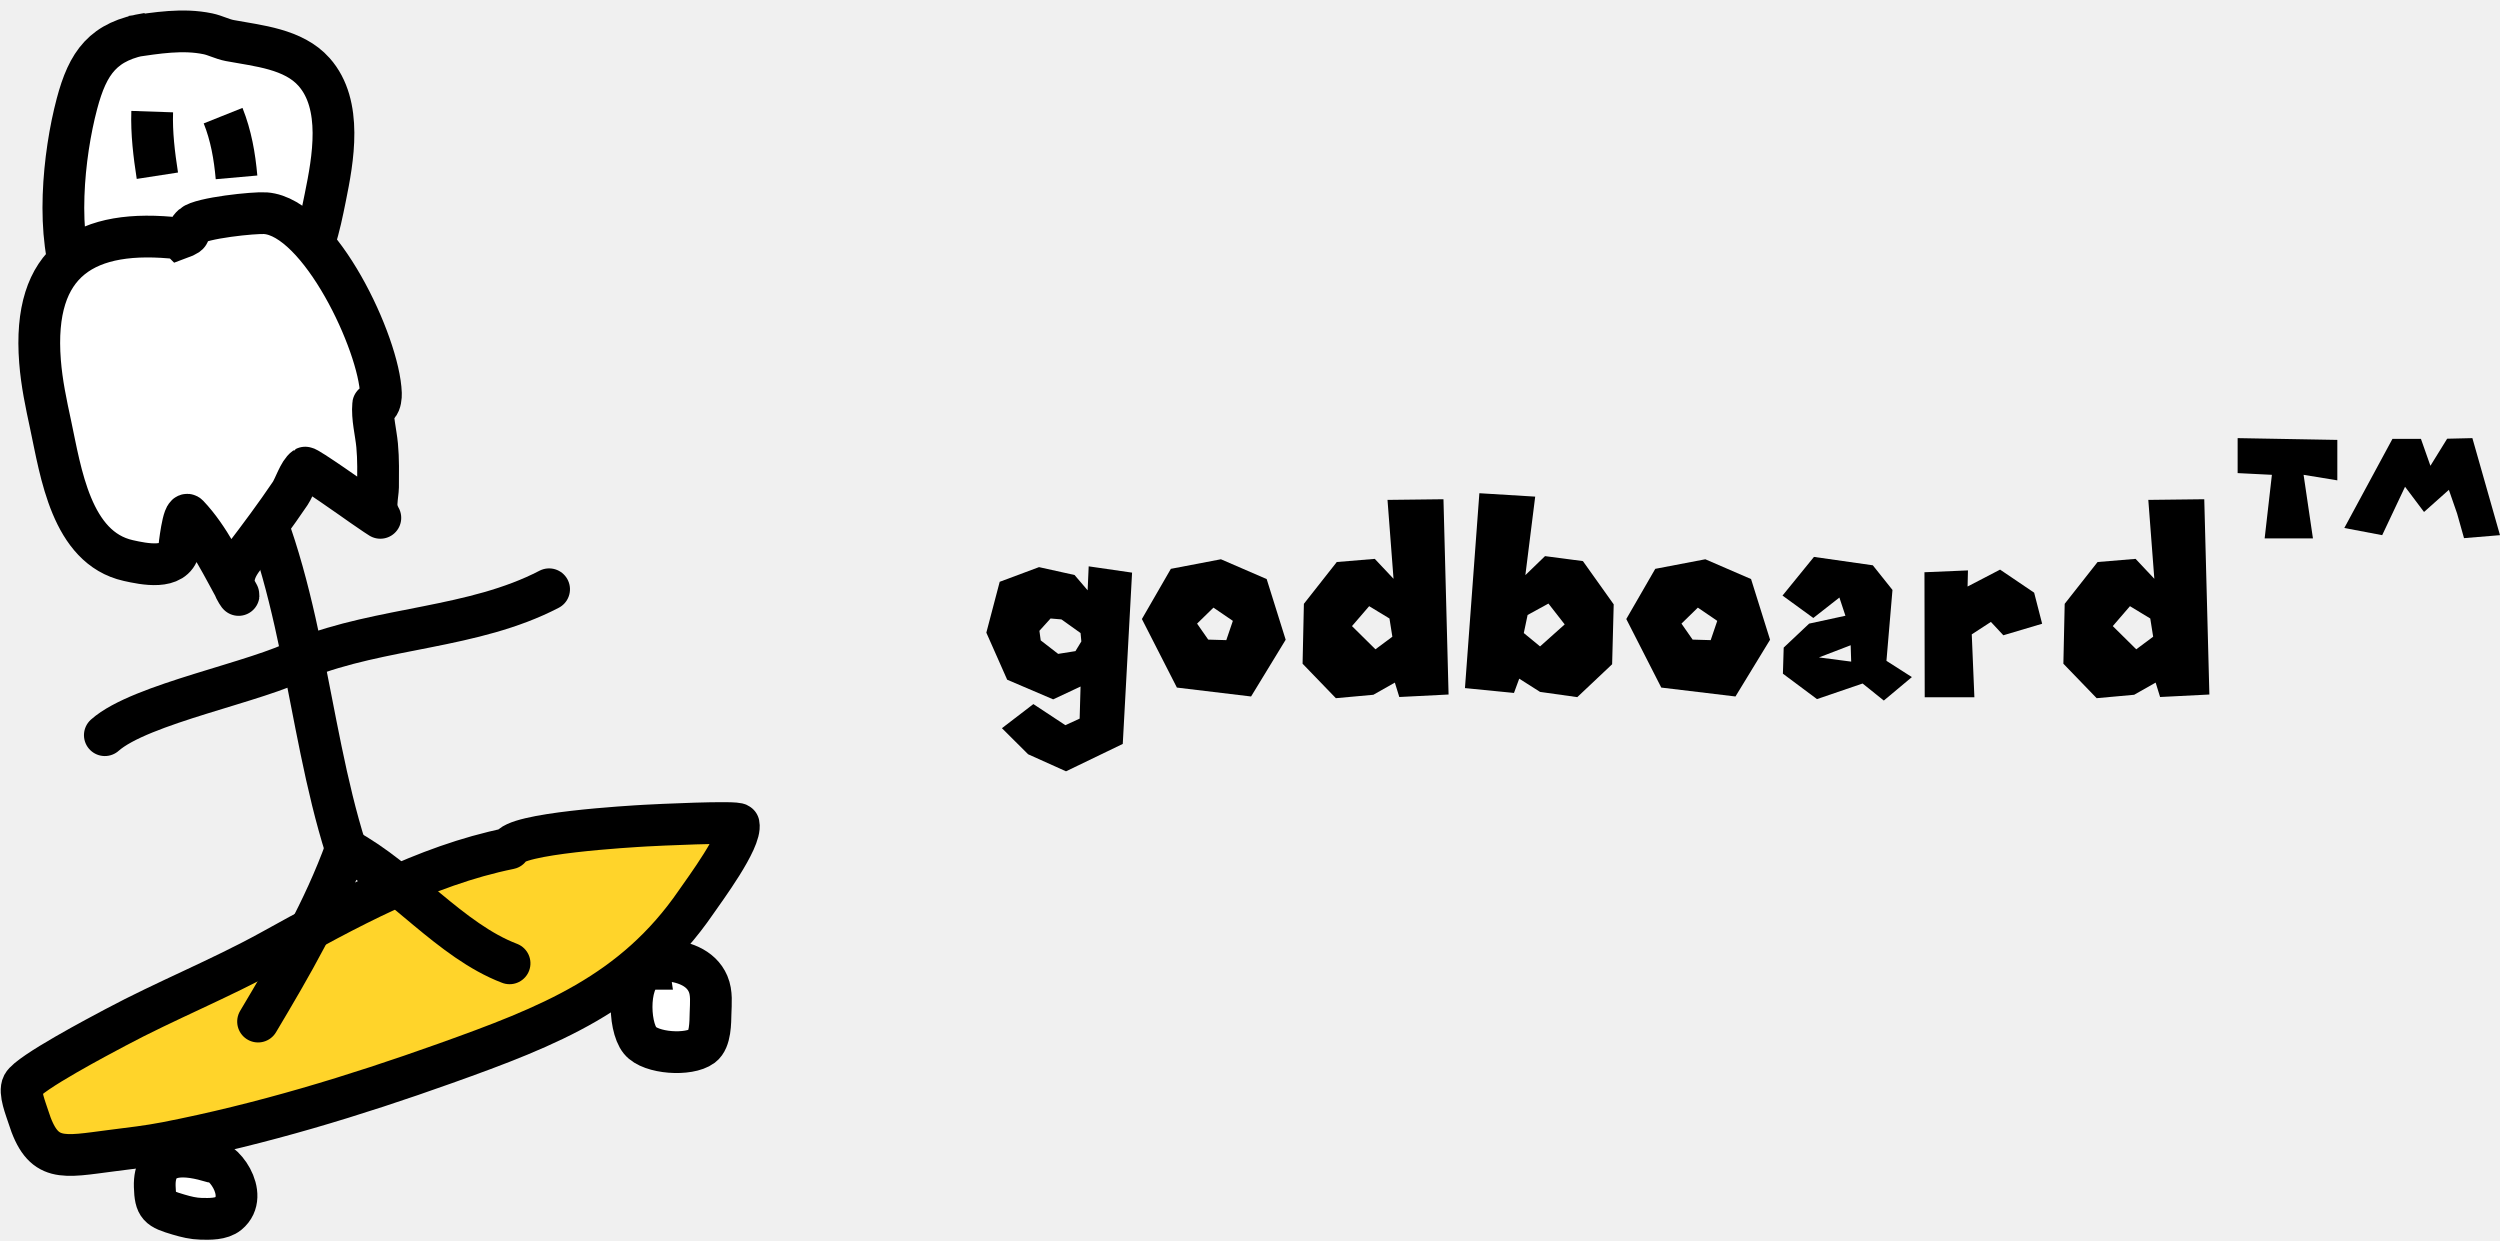
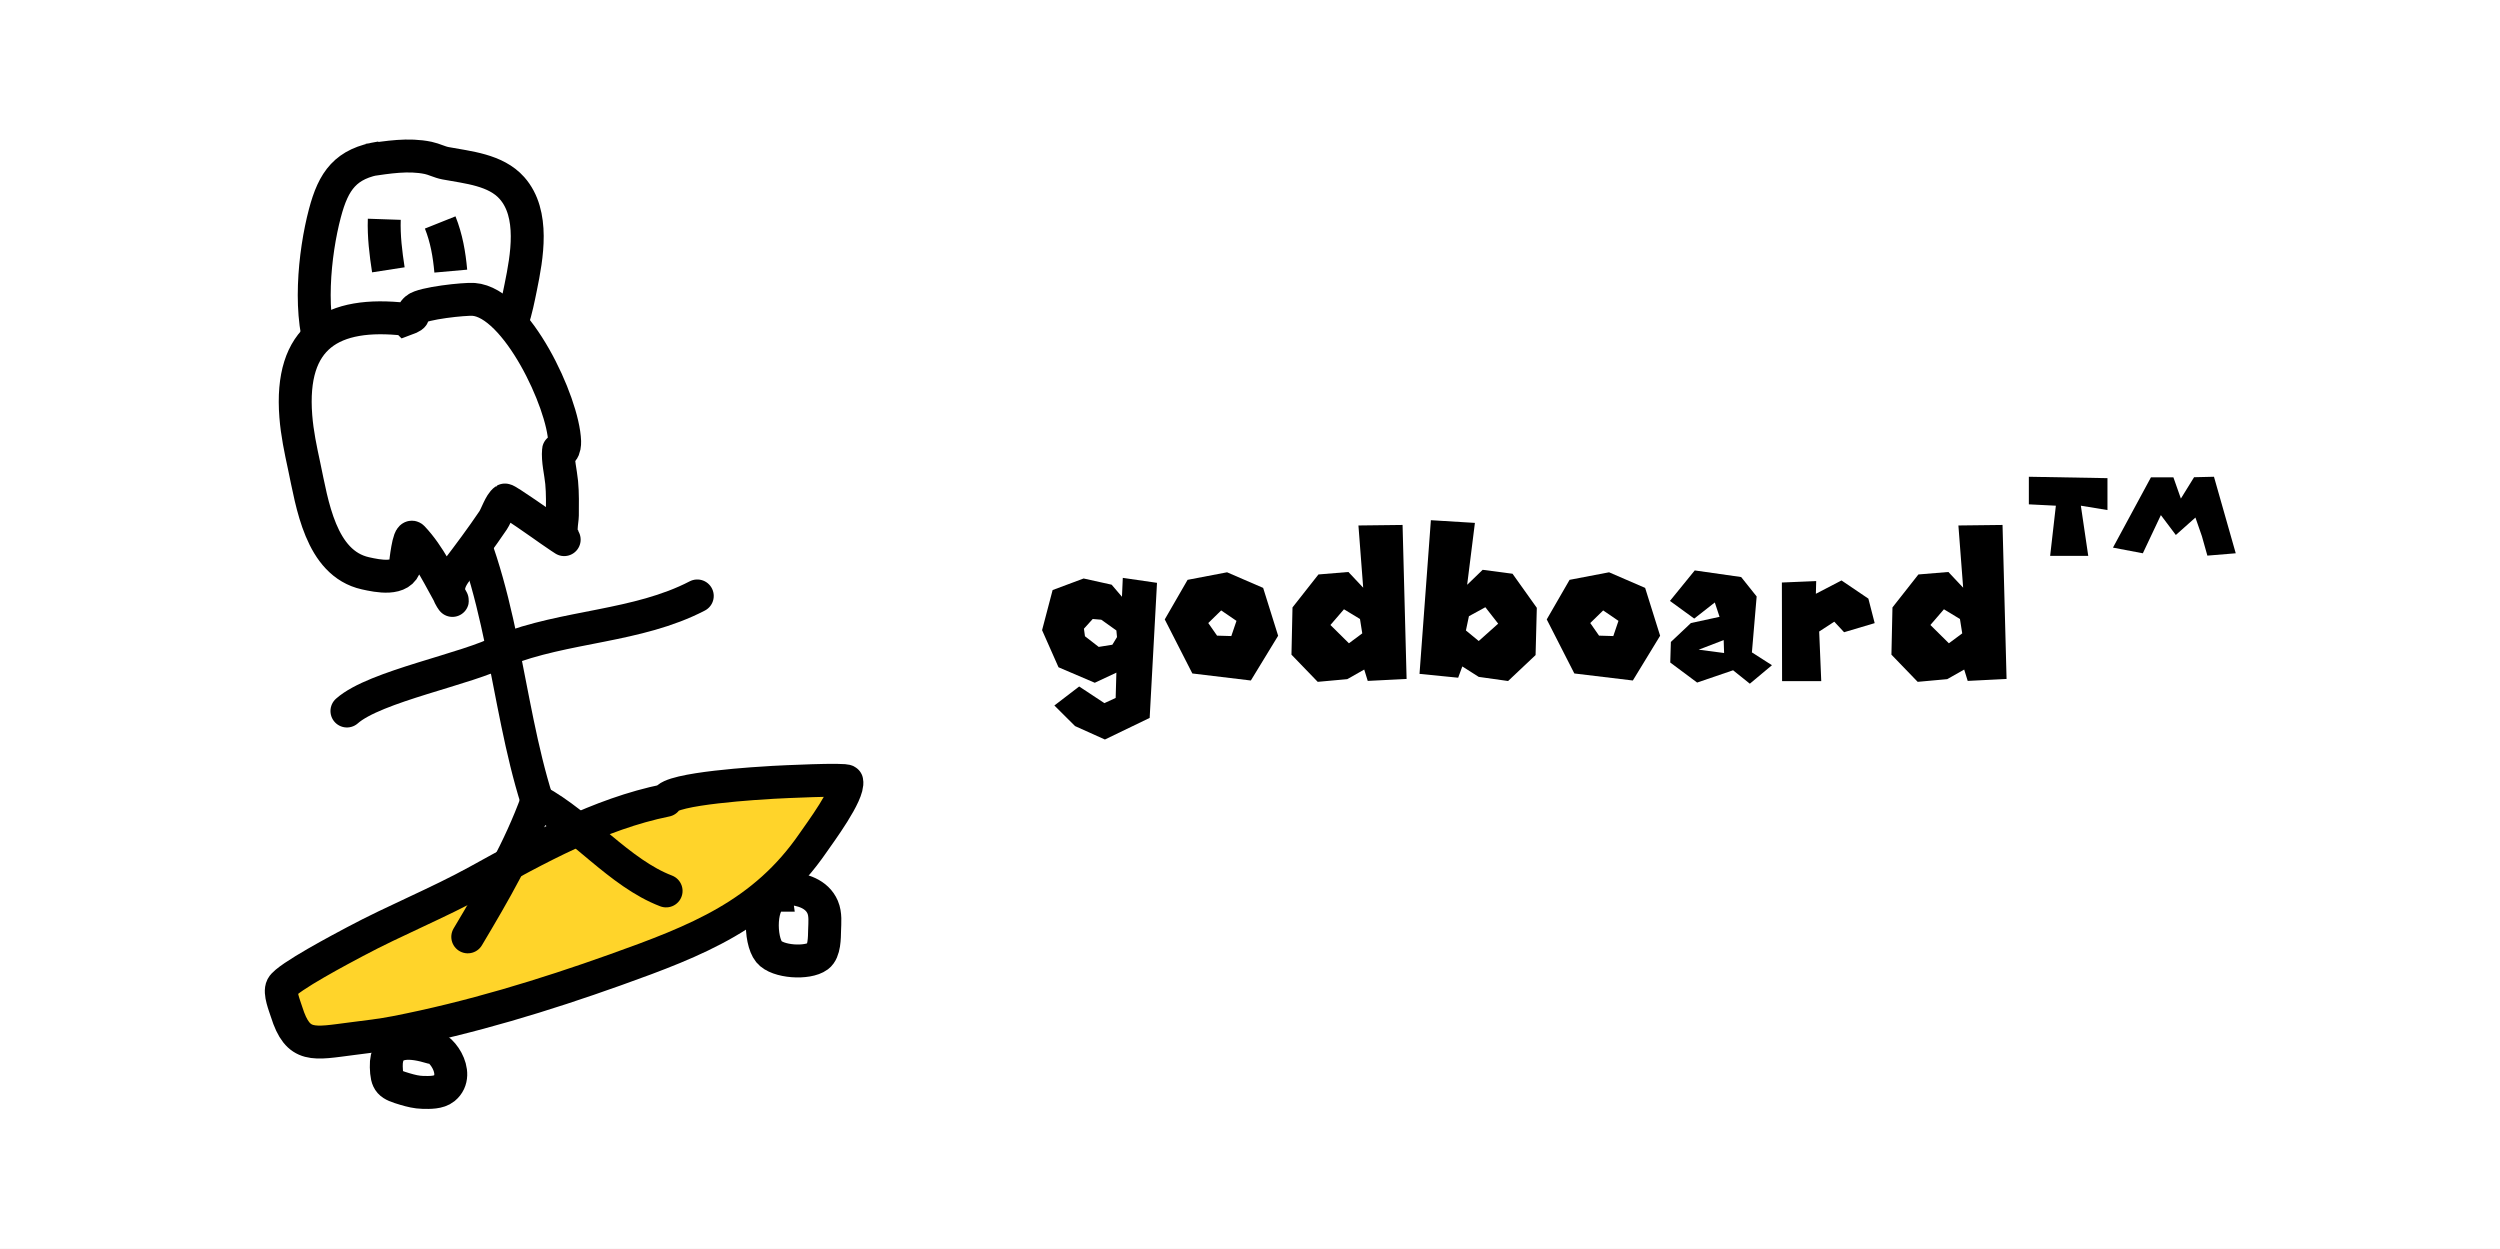
- <svg xmlns="http://www.w3.org/2000/svg" width="299.367mm" height="148.5mm" viewBox="0 0 299.367 148.5" version="1.1" id="svg5">
+ <svg xmlns="http://www.w3.org/2000/svg" width="300.353mm" height="150.018mm" viewBox="0 0 300.353 150.018" version="1.1" id="svg5">
  <defs id="defs2" />
-   <g id="layer1" transform="translate(-29.33862,-85.86355)">
-     <path style="fill:#ffd42a;stroke:#000000;stroke-width:5;stroke-linecap:round;stroke-linejoin:round;stop-color:#000000" d="m 90.355,187.462 c -10.218,2.078 -19.576,7.3 -28.615,12.279 -6.053,3.334 -12.51,5.915 -18.608,9.172 -1.816,0.97 -10.331,5.441 -11.069,6.844 -0.469,0.892 0.386,2.939 0.66,3.816 1.749,5.602 4.084,4.825 10.029,4.071 2.177,-0.276 4.361,-0.525 6.515,-0.945 11.346,-2.209 22.535,-5.618 33.408,-9.505 12.404,-4.434 22.521,-8.38 30.026,-19.322 0.96,-1.399 5.473,-7.451 5.09,-9.303 -0.08,-0.388 -10.052,0.094 -11.195,0.161 -1.686,0.099 -15.819,0.896 -16.24,2.731 z" id="path2142" />
-     <g id="g12041" transform="rotate(-12.8955,64.32926,185.5018)">
-       <path style="fill:#ffffff;stroke:#000000;stroke-width:5;stop-color:#000000" d="m 67.746,139.571 c 4.768,15.885 1.091,33.4 2.398,49.334" id="path1089" />
-       <path style="fill:#ffffff;stroke:#000000;stroke-width:5;stop-color:#000000" d="m 68.806,88.444 c -5.397,-0.386 -7.772,1.787 -10.144,6.299 -2.936,5.586 -6.104,14.893 -4.942,21.314 1.798,9.933 19.129,9.641 25.519,5.057 2.912,-2.089 4.471,-5.63 5.904,-8.787 1.927,-4.244 4.57,-10.361 2.049,-14.967 -1.783,-3.258 -5.849,-4.546 -8.994,-5.917 -0.842,-0.367 -1.541,-0.989 -2.367,-1.37 -2.801,-1.293 -5.975,-1.471 -8.999,-1.719" id="path966" />
-       <path style="fill:#ffffff;stroke:#000000;stroke-width:5;stop-color:#000000" d="m 67.241,97.664 c -0.659,2.486 -0.927,5.06 -1.11,7.62" id="path968" />
-       <path style="fill:#ffffff;stroke:#000000;stroke-width:5;stop-color:#000000" d="m 75.409,100.029 c 0.397,2.541 0.264,5.039 -0.082,7.563" id="path970" />
-       <path style="fill:#ffffff;stroke:#000000;stroke-width:5;stop-color:#000000" d="m 67.032,113.204 c -10.666,-3.764 -17.786,-1.365 -19.562,10.624 -0.384,2.591 -0.419,5.05 -0.454,7.673 -0.078,5.766 -0.899,14.909 5.439,17.927 1.708,0.813 5.087,2.384 6.215,0.035 0.049,-0.102 1.533,-4.485 1.981,-3.727 1.896,3.209 2.679,7.05 3.743,10.587 0.104,0.345 -0.312,-0.682 -0.286,-1.041 0.096,-1.347 0.86,-2.275 1.871,-3.117 2.437,-2.029 4.842,-4.073 7.171,-6.25 0.659,-0.616 1.606,-2.279 2.438,-2.608 0.225,-0.089 5.173,5.436 5.657,5.98 0.556,0.626 2.275,2.459 1.735,1.818 -0.607,-0.72 0.411,-2.829 0.581,-3.553 0.38,-1.615 0.8,-3.271 1.016,-4.918 0.208,-1.587 0.131,-3.353 0.634,-4.898 0.052,-0.16 0.421,0.317 0.532,0.248 0.367,-0.228 0.59,-0.927 0.664,-1.309 1.134,-5.831 -2.415,-22.19 -8.652,-24.124 -1.278,-0.396 -7.665,-1.171 -8.823,-0.541 -1.264,0.688 0.174,0.934 -1.899,1.195 z" id="path974" />
-       <path style="fill:#ffffff;stroke:#000000;stroke-width:5;stroke-linecap:round;stop-color:#000000" d="m 70.18,165.507 c -5.814,1.582 -20.123,0.934 -25.132,3.677" id="path1091" />
-       <path style="fill:#ffffff;stroke:#000000;stroke-width:5;stroke-linecap:round;stop-color:#000000" d="m 70.18,165.507 c 10.04,-1.572 20.708,1.098 30.625,-1.482" id="path1093" />
-       <path style="fill:#ffffff;stroke:#000000;stroke-width:5;stroke-linecap:round;stop-color:#000000" d="m 70.144,188.905 c -4.218,6.544 -9.418,12.101 -14.864,17.804" id="path1095" />
-       <path style="fill:#ffffff;stroke:#000000;stroke-width:5;stroke-linecap:round;stop-color:#000000" d="m 70.144,188.905 c 5.82,5.108 9.751,13.513 16.05,17.726" id="path1099" />
-     </g>
-     <path style="fill:#ffffff;stroke:#000000;stroke-width:5;stop-color:#000000" d="m 54.212,224.839 c -3.175,-0.888 -6.461,-0.896 -6.343,3.106 0.07,2.396 0.474,2.658 2.848,3.361 0.903,0.267 1.764,0.481 2.709,0.504 1.013,0.024 2.418,0.061 3.247,-0.624 2.691,-2.223 -0.786,-6.929 -2.461,-6.347 z" id="path2500" />
-     <path style="fill:#ffffff;stroke:#000000;stroke-width:5;stop-color:#000000" d="m 107.034,201.872 c -2.602,0.736 -2.497,6.811 -1.05,8.59 1.269,1.561 5.857,1.852 7.444,0.663 1.002,-0.751 0.967,-2.863 0.997,-3.944 0.032,-1.15 0.173,-2.398 -0.291,-3.492 -0.863,-2.035 -3.16,-2.746 -5.256,-2.858 -0.121,-0.006 -1.981,-0.067 -2,0.042 -0.009,0.053 0.152,0.963 0.157,0.999 z" id="path2502" />
-     <g aria-label="godboard" transform="matrix(0.8035302,0,0,0.8035302,-353.1468,-59.93374)" id="text2940" style="font-size:40px;line-height:1;font-family:Acre;-inkscape-font-specification:Acre;letter-spacing:0px;word-spacing:0px;baseline-shift:baseline;opacity:1;vector-effect:none;stroke-width:1;stop-color:#000000;stop-opacity:1">
-       <path d="m 638.093,269.419 -1.953,-2.285 -5.293,-1.172 -5.859,2.187 -1.992,7.578 3.105,7.012 6.855,2.93 4.082,-1.914 -0.137,4.785 -2.129,0.977 -4.766,-3.145 -4.687,3.594 3.906,3.887 5.645,2.539 8.457,-4.082 1.387,-25.527 -6.465,-0.938 z m -0.938,7.617 -0.879,1.445 -2.578,0.41 -2.598,-2.012 -0.195,-1.426 1.66,-1.836 1.621,0.137 2.852,2.031 z" style="font-family:'Super Mario 286';-inkscape-font-specification:'Super Mario 286, '" id="path12080" />
-       <path d="m 664.773,267.74 2.832,9.043 -5.156,8.457 -11.055,-1.328 -5.215,-10.215 4.316,-7.48 7.461,-1.426 6.816,2.949 z m -7.93,4.258 -2.441,2.383 1.66,2.383 2.695,0.078 0.977,-2.871 -2.891,-1.973 z" style="font-family:'Super Mario 286';-inkscape-font-specification:'Super Mario 286, '" id="path12082" />
-       <path d="m 691.12,255.845 -8.34,0.098 0.898,11.758 -2.793,-2.969 -5.664,0.469 -4.902,6.23 -0.195,8.926 4.961,5.137 5.586,-0.508 3.203,-1.816 0.664,2.148 7.344,-0.371 z m -7.617,20.488 -2.52,1.875 -3.496,-3.457 2.559,-2.969 3.027,1.836 z" style="font-family:'Super Mario 286';-inkscape-font-specification:'Super Mario 286, '" id="path12084" />
-       <path d="m 694.323,283.99 7.305,0.723 0.781,-2.129 3.105,1.973 5.547,0.781 5.195,-4.902 0.234,-8.926 -4.59,-6.445 -5.645,-0.742 -2.93,2.832 1.465,-11.699 -8.32,-0.508 z m 9.336,-10.898 3.105,-1.699 2.422,3.105 -3.672,3.281 -2.422,-1.992 z" style="font-family:'Super Mario 286';-inkscape-font-specification:'Super Mario 286, '" id="path12086" />
-       <path d="m 736.96,267.74 2.832,9.043 -5.156,8.457 -11.055,-1.328 -5.215,-10.215 4.316,-7.48 7.461,-1.426 6.816,2.949 z m -7.93,4.258 -2.441,2.383 1.66,2.383 2.695,0.078 0.977,-2.871 -2.891,-1.973 z" style="font-family:'Super Mario 286';-inkscape-font-specification:'Super Mario 286, '" id="path12088" />
-       <path d="m 755.104,265.689 -8.77,-1.25 -4.687,5.762 4.59,3.34 3.887,-3.047 0.898,2.715 -5.41,1.172 -3.789,3.574 -0.117,3.887 5.078,3.789 6.797,-2.324 3.164,2.539 4.18,-3.496 -3.789,-2.422 0.898,-10.566 z m -3.223,14.355 -4.805,-0.625 4.727,-1.816 z" style="font-family:'Super Mario 286';-inkscape-font-specification:'Super Mario 286, '" id="path12090" />
-       <path d="m 772.702,274.126 1.855,1.992 5.781,-1.719 -1.191,-4.629 -5.078,-3.437 -4.844,2.52 0.059,-2.402 -6.484,0.273 0.039,18.633 h 7.402 l -0.391,-9.375 z" style="font-family:'Super Mario 286';-inkscape-font-specification:'Super Mario 286, '" id="path12092" />
-       <path d="m 804.499,255.845 -8.34,0.098 0.898,11.758 -2.793,-2.969 -5.664,0.469 -4.902,6.23 -0.195,8.926 4.961,5.137 5.586,-0.508 3.203,-1.816 0.664,2.148 7.344,-0.371 z m -7.617,20.488 -2.52,1.875 -3.496,-3.457 2.559,-2.969 3.027,1.836 z" style="font-family:'Super Mario 286';-inkscape-font-specification:'Super Mario 286, '" id="path12094" />
-     </g>
-     <g aria-label="TM" transform="matrix(0.403951,0,0,0.403951,45.86589,35.16774)" id="text9754" style="font-size:40px;line-height:1;font-family:Acre;-inkscape-font-specification:Acre;letter-spacing:0px;word-spacing:0px;baseline-shift:baseline;opacity:1;vector-effect:none;stroke-width:1;stop-color:#000000;stop-opacity:1">
-       <path d="m 622.409,255.377 29.551,0.527 v 11.992 l -10,-1.641 2.773,18.848 h -14.316 l 2.148,-18.848 -10.156,-0.508 v -10.371 z" style="font-family:'Super Mario 286';-inkscape-font-specification:'Super Mario 286, '" id="path12097" />
-       <path d="m 654.03,282.017 14.277,-26.426 h 8.437 l 2.812,7.988 4.961,-8.027 7.48,-0.176 8.184,28.769 -10.664,0.879 -2.051,-7.285 -2.441,-7.031 -7.363,6.562 -5.625,-7.48 -6.777,14.355 -11.23,-2.129 z" style="font-family:'Super Mario 286';-inkscape-font-specification:'Super Mario 286, '" id="path12099" />
+   <g id="layer1" transform="translate(-29.89721,-87.14625)">
+     <rect style="fill:#ffffff;stroke:none;stroke-width:5;stroke-linecap:round;stroke-linejoin:round;stop-color:#000000" id="rect12171" width="300.353" height="150.018" x="29.897" y="87.146" />
+     <g id="g12322" transform="matrix(0.7911946,0,0,0.7911946,38.4325,34.9804)">
+       <path style="fill:#ffd42a;stroke:#000000;stroke-width:5;stroke-linecap:round;stroke-linejoin:round;stop-color:#000000" d="m 90.355,187.462 c -10.218,2.078 -19.576,7.3 -28.615,12.279 -6.053,3.334 -12.51,5.915 -18.608,9.172 -1.816,0.97 -10.331,5.441 -11.069,6.844 -0.469,0.892 0.386,2.939 0.66,3.816 1.749,5.602 4.084,4.825 10.029,4.071 2.177,-0.276 4.361,-0.525 6.515,-0.945 11.346,-2.209 22.535,-5.618 33.408,-9.505 12.404,-4.434 22.521,-8.38 30.026,-19.322 0.96,-1.399 5.473,-7.451 5.09,-9.303 -0.08,-0.388 -10.052,0.094 -11.195,0.161 -1.686,0.099 -15.819,0.896 -16.24,2.731 z" id="path2142" />
+       <g id="g12041" transform="rotate(-12.8955,64.32926,185.5018)">
+         <path style="fill:#ffffff;stroke:#000000;stroke-width:5;stop-color:#000000" d="m 67.746,139.571 c 4.768,15.885 1.091,33.4 2.398,49.334" id="path1089" />
+         <path style="fill:#ffffff;stroke:#000000;stroke-width:5;stop-color:#000000" d="m 68.806,88.444 c -5.397,-0.386 -7.772,1.787 -10.144,6.299 -2.936,5.586 -6.104,14.893 -4.942,21.314 1.798,9.933 19.129,9.641 25.519,5.057 2.912,-2.089 4.471,-5.63 5.904,-8.787 1.927,-4.244 4.57,-10.361 2.049,-14.967 -1.783,-3.258 -5.849,-4.546 -8.994,-5.917 -0.842,-0.367 -1.541,-0.989 -2.367,-1.37 -2.801,-1.293 -5.975,-1.471 -8.999,-1.719" id="path966" />
+         <path style="fill:#ffffff;stroke:#000000;stroke-width:5;stop-color:#000000" d="m 67.241,97.664 c -0.659,2.486 -0.927,5.06 -1.11,7.62" id="path968" />
+         <path style="fill:#ffffff;stroke:#000000;stroke-width:5;stop-color:#000000" d="m 75.409,100.029 c 0.397,2.541 0.264,5.039 -0.082,7.563" id="path970" />
+         <path style="fill:#ffffff;stroke:#000000;stroke-width:5;stop-color:#000000" d="m 67.032,113.204 c -10.666,-3.764 -17.786,-1.365 -19.562,10.624 -0.384,2.591 -0.419,5.05 -0.454,7.673 -0.078,5.766 -0.899,14.909 5.439,17.927 1.708,0.813 5.087,2.384 6.215,0.035 0.049,-0.102 1.533,-4.485 1.981,-3.727 1.896,3.209 2.679,7.05 3.743,10.587 0.104,0.345 -0.312,-0.682 -0.286,-1.041 0.096,-1.347 0.86,-2.275 1.871,-3.117 2.437,-2.029 4.842,-4.073 7.171,-6.25 0.659,-0.616 1.606,-2.279 2.438,-2.608 0.225,-0.089 5.173,5.436 5.657,5.98 0.556,0.626 2.275,2.459 1.735,1.818 -0.607,-0.72 0.411,-2.829 0.581,-3.553 0.38,-1.615 0.8,-3.271 1.016,-4.918 0.208,-1.587 0.131,-3.353 0.634,-4.898 0.052,-0.16 0.421,0.317 0.532,0.248 0.367,-0.228 0.59,-0.927 0.664,-1.309 1.134,-5.831 -2.415,-22.19 -8.652,-24.124 -1.278,-0.396 -7.665,-1.171 -8.823,-0.541 -1.264,0.688 0.174,0.934 -1.899,1.195 z" id="path974" />
+         <path style="fill:#ffffff;stroke:#000000;stroke-width:5;stroke-linecap:round;stop-color:#000000" d="m 70.18,165.507 c -5.814,1.582 -20.123,0.934 -25.132,3.677" id="path1091" />
+         <path style="fill:#ffffff;stroke:#000000;stroke-width:5;stroke-linecap:round;stop-color:#000000" d="m 70.18,165.507 c 10.04,-1.572 20.708,1.098 30.625,-1.482" id="path1093" />
+         <path style="fill:#ffffff;stroke:#000000;stroke-width:5;stroke-linecap:round;stop-color:#000000" d="m 70.144,188.905 c -4.218,6.544 -9.418,12.101 -14.864,17.804" id="path1095" />
+         <path style="fill:#ffffff;stroke:#000000;stroke-width:5;stroke-linecap:round;stop-color:#000000" d="m 70.144,188.905 c 5.82,5.108 9.751,13.513 16.05,17.726" id="path1099" />
+       </g>
+       <path style="fill:#ffffff;stroke:#000000;stroke-width:5;stop-color:#000000" d="m 54.212,224.839 c -3.175,-0.888 -6.461,-0.896 -6.343,3.106 0.07,2.396 0.474,2.658 2.848,3.361 0.903,0.267 1.764,0.481 2.709,0.504 1.013,0.024 2.418,0.061 3.247,-0.624 2.691,-2.223 -0.786,-6.929 -2.461,-6.347 z" id="path2500" />
+       <path style="fill:#ffffff;stroke:#000000;stroke-width:5;stop-color:#000000" d="m 107.034,201.872 c -2.602,0.736 -2.497,6.811 -1.05,8.59 1.269,1.561 5.857,1.852 7.444,0.663 1.002,-0.751 0.967,-2.863 0.997,-3.944 0.032,-1.15 0.173,-2.398 -0.291,-3.492 -0.863,-2.035 -3.16,-2.746 -5.256,-2.858 -0.121,-0.006 -1.981,-0.067 -2,0.042 -0.009,0.053 0.152,0.963 0.157,0.999 z" id="path2502" />
+       <g aria-label="godboard" transform="matrix(0.8035302,0,0,0.8035302,-353.1468,-59.93374)" id="text2940" style="font-size:40px;line-height:1;font-family:Acre;-inkscape-font-specification:Acre;letter-spacing:0px;word-spacing:0px;baseline-shift:baseline;opacity:1;vector-effect:none;stroke-width:1;stop-color:#000000;stop-opacity:1">
+         <path d="m 638.093,269.419 -1.953,-2.285 -5.293,-1.172 -5.859,2.187 -1.992,7.578 3.105,7.012 6.855,2.93 4.082,-1.914 -0.137,4.785 -2.129,0.977 -4.766,-3.145 -4.687,3.594 3.906,3.887 5.645,2.539 8.457,-4.082 1.387,-25.527 -6.465,-0.938 z m -0.938,7.617 -0.879,1.445 -2.578,0.41 -2.598,-2.012 -0.195,-1.426 1.66,-1.836 1.621,0.137 2.852,2.031 z" style="font-family:'Super Mario 286';-inkscape-font-specification:'Super Mario 286, '" id="path12080" />
+         <path d="m 664.773,267.74 2.832,9.043 -5.156,8.457 -11.055,-1.328 -5.215,-10.215 4.316,-7.48 7.461,-1.426 z m -7.93,4.258 -2.441,2.383 1.66,2.383 2.695,0.078 0.977,-2.871 -2.891,-1.973 z" style="font-family:'Super Mario 286';-inkscape-font-specification:'Super Mario 286, '" id="path12082" />
+         <path d="m 691.12,255.845 -8.34,0.098 0.898,11.758 -2.793,-2.969 -5.664,0.469 -4.902,6.23 -0.195,8.926 4.961,5.137 5.586,-0.508 3.203,-1.816 0.664,2.148 7.344,-0.371 z m -7.617,20.488 -2.52,1.875 -3.496,-3.457 2.559,-2.969 3.027,1.836 z" style="font-family:'Super Mario 286';-inkscape-font-specification:'Super Mario 286, '" id="path12084" />
+         <path d="m 694.323,283.99 7.305,0.723 0.781,-2.129 3.105,1.973 5.547,0.781 5.195,-4.902 0.234,-8.926 -4.59,-6.445 -5.645,-0.742 -2.93,2.832 1.465,-11.699 -8.32,-0.508 z m 9.336,-10.898 3.105,-1.699 2.422,3.105 -3.672,3.281 -2.422,-1.992 z" style="font-family:'Super Mario 286';-inkscape-font-specification:'Super Mario 286, '" id="path12086" />
+         <path d="m 736.96,267.74 2.832,9.043 -5.156,8.457 -11.055,-1.328 -5.215,-10.215 4.316,-7.48 7.461,-1.426 z m -7.93,4.258 -2.441,2.383 1.66,2.383 2.695,0.078 0.977,-2.871 -2.891,-1.973 z" style="font-family:'Super Mario 286';-inkscape-font-specification:'Super Mario 286, '" id="path12088" />
+         <path d="m 755.104,265.689 -8.77,-1.25 -4.687,5.762 4.59,3.34 3.887,-3.047 0.898,2.715 -5.41,1.172 -3.789,3.574 -0.117,3.887 5.078,3.789 6.797,-2.324 3.164,2.539 4.18,-3.496 -3.789,-2.422 0.898,-10.566 z m -3.223,14.355 -4.805,-0.625 4.727,-1.816 z" style="font-family:'Super Mario 286';-inkscape-font-specification:'Super Mario 286, '" id="path12090" />
+         <path d="m 772.702,274.126 1.855,1.992 5.781,-1.719 -1.191,-4.629 -5.078,-3.437 -4.844,2.52 0.059,-2.402 -6.484,0.273 0.039,18.633 h 7.402 l -0.391,-9.375 z" style="font-family:'Super Mario 286';-inkscape-font-specification:'Super Mario 286, '" id="path12092" />
+         <path d="m 804.499,255.845 -8.34,0.098 0.898,11.758 -2.793,-2.969 -5.664,0.469 -4.902,6.23 -0.195,8.926 4.961,5.137 5.586,-0.508 3.203,-1.816 0.664,2.148 7.344,-0.371 z m -7.617,20.488 -2.52,1.875 -3.496,-3.457 2.559,-2.969 3.027,1.836 z" style="font-family:'Super Mario 286';-inkscape-font-specification:'Super Mario 286, '" id="path12094" />
+       </g>
+       <g aria-label="TM" transform="matrix(0.403951,0,0,0.403951,45.86589,35.16774)" id="text9754" style="font-size:40px;line-height:1;font-family:Acre;-inkscape-font-specification:Acre;letter-spacing:0px;word-spacing:0px;baseline-shift:baseline;opacity:1;vector-effect:none;stroke-width:1;stop-color:#000000;stop-opacity:1">
+         <path d="m 622.409,255.377 29.551,0.527 v 11.992 l -10,-1.641 2.773,18.848 h -14.316 l 2.148,-18.848 -10.156,-0.508 z" style="font-family:'Super Mario 286';-inkscape-font-specification:'Super Mario 286, '" id="path12097" />
+         <path d="m 654.03,282.017 14.277,-26.426 h 8.437 l 2.812,7.988 4.961,-8.027 7.48,-0.176 8.184,28.769 -10.664,0.879 -2.051,-7.285 -2.441,-7.031 -7.363,6.562 -5.625,-7.48 -6.777,14.355 z" style="font-family:'Super Mario 286';-inkscape-font-specification:'Super Mario 286, '" id="path12099" />
+       </g>
    </g>
  </g>
</svg>
